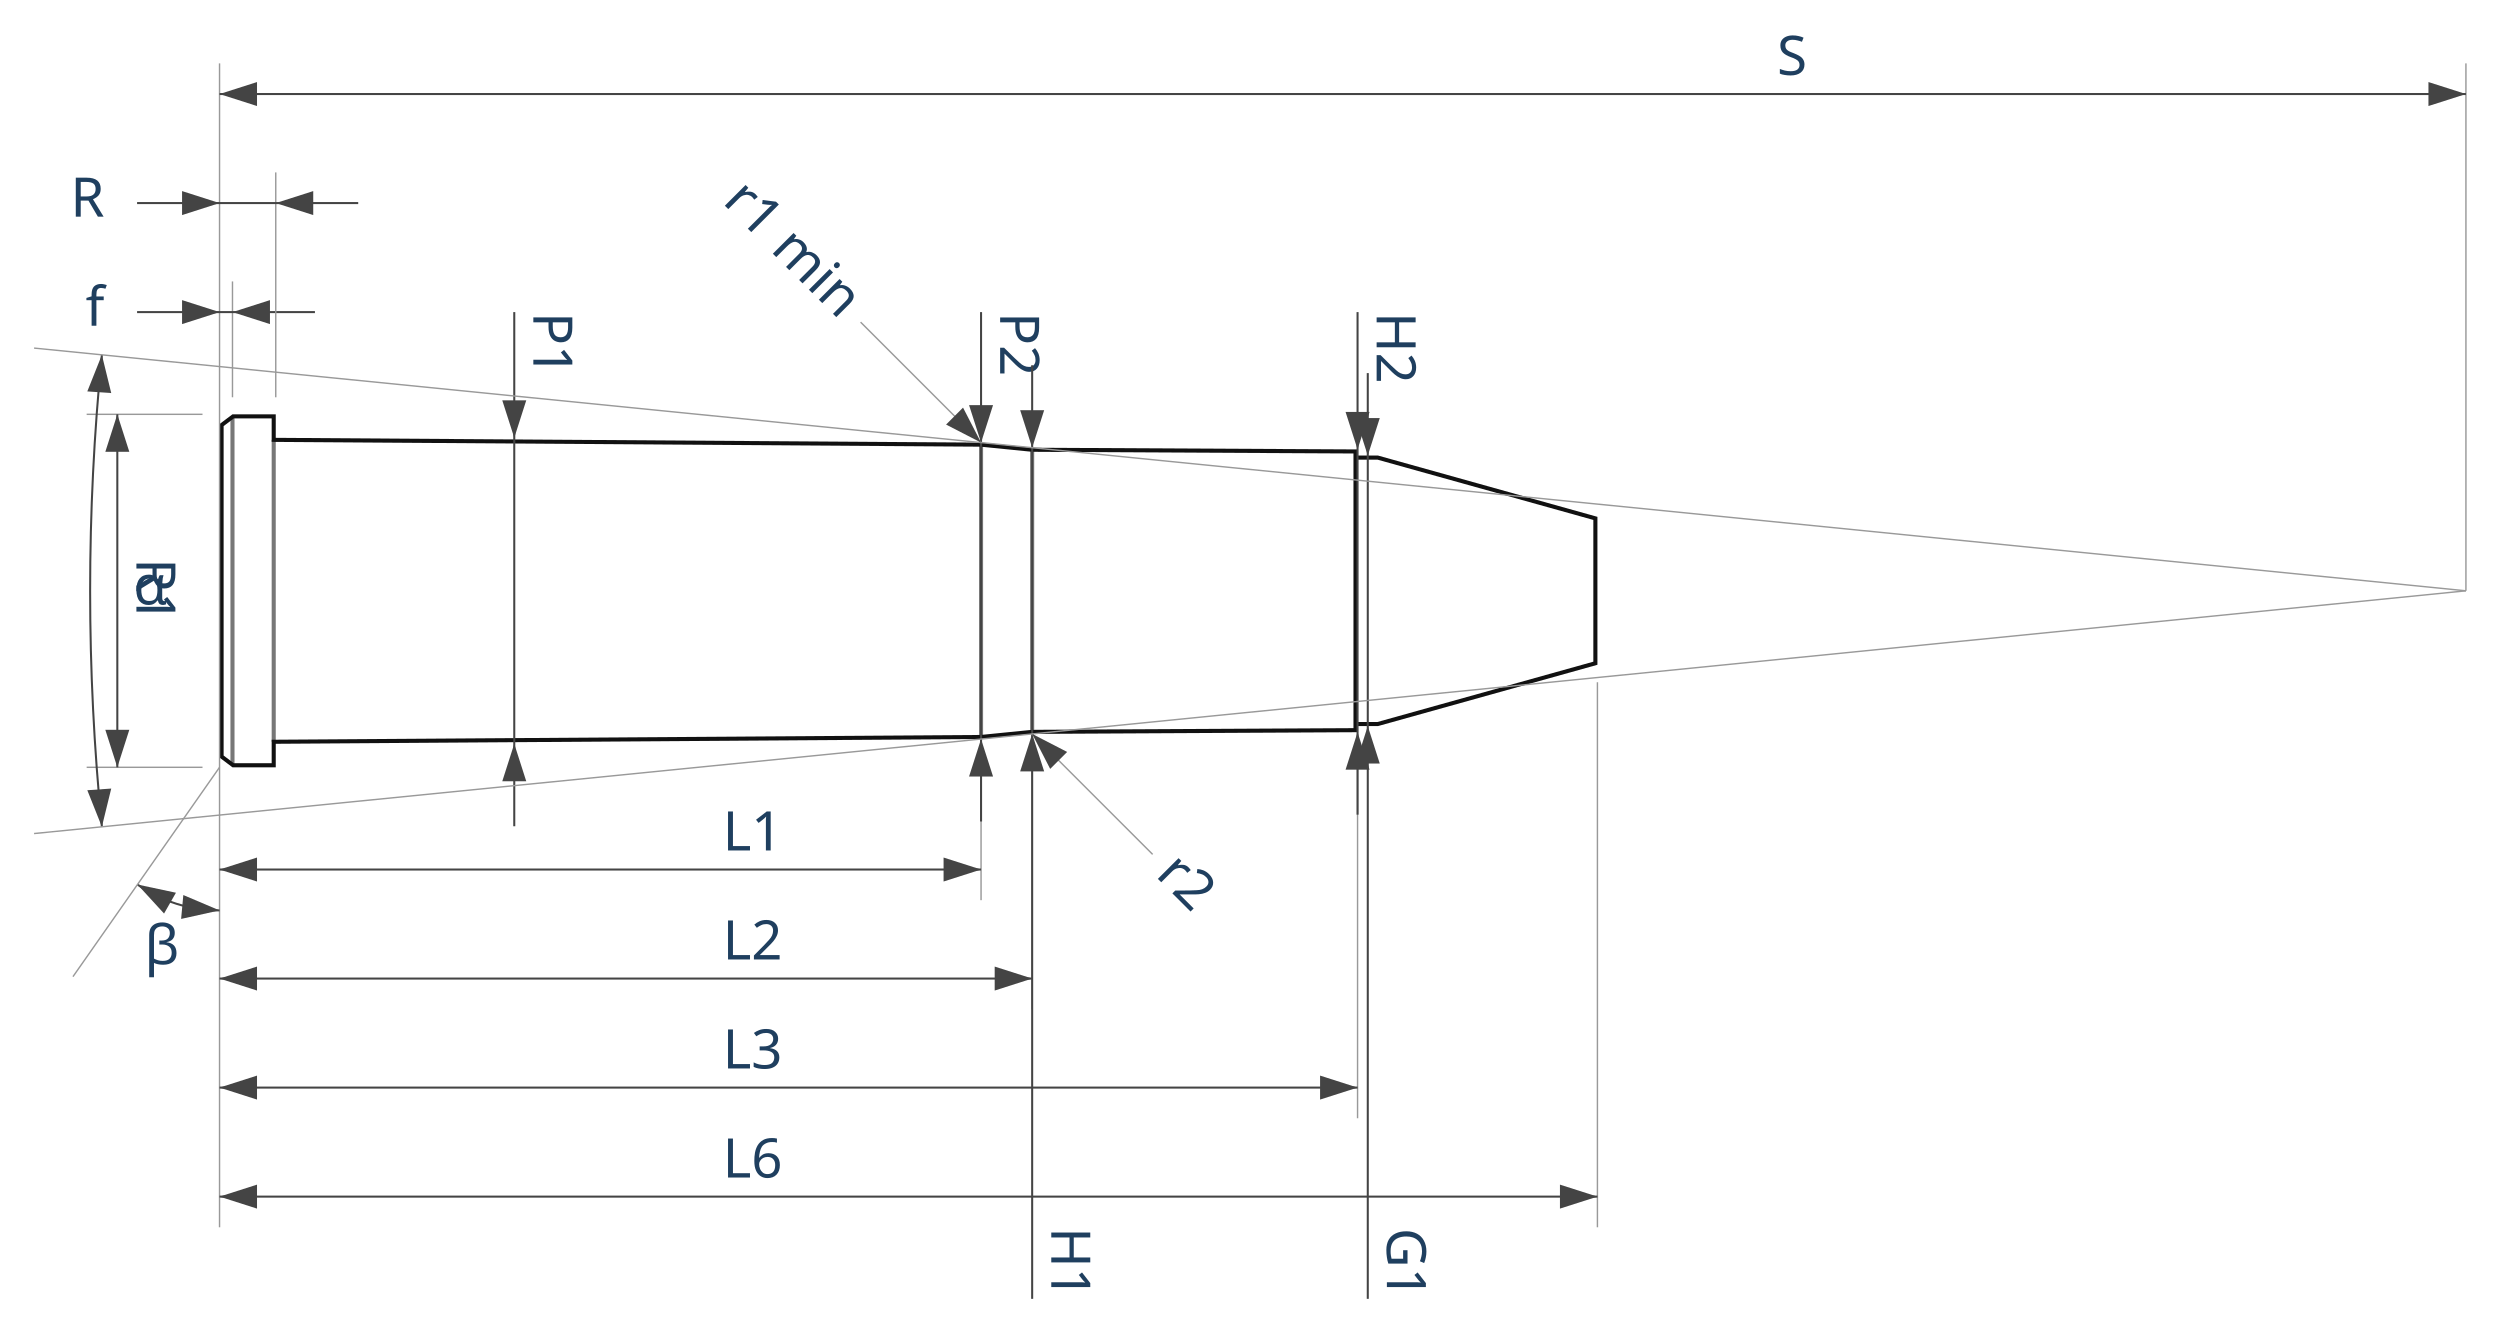
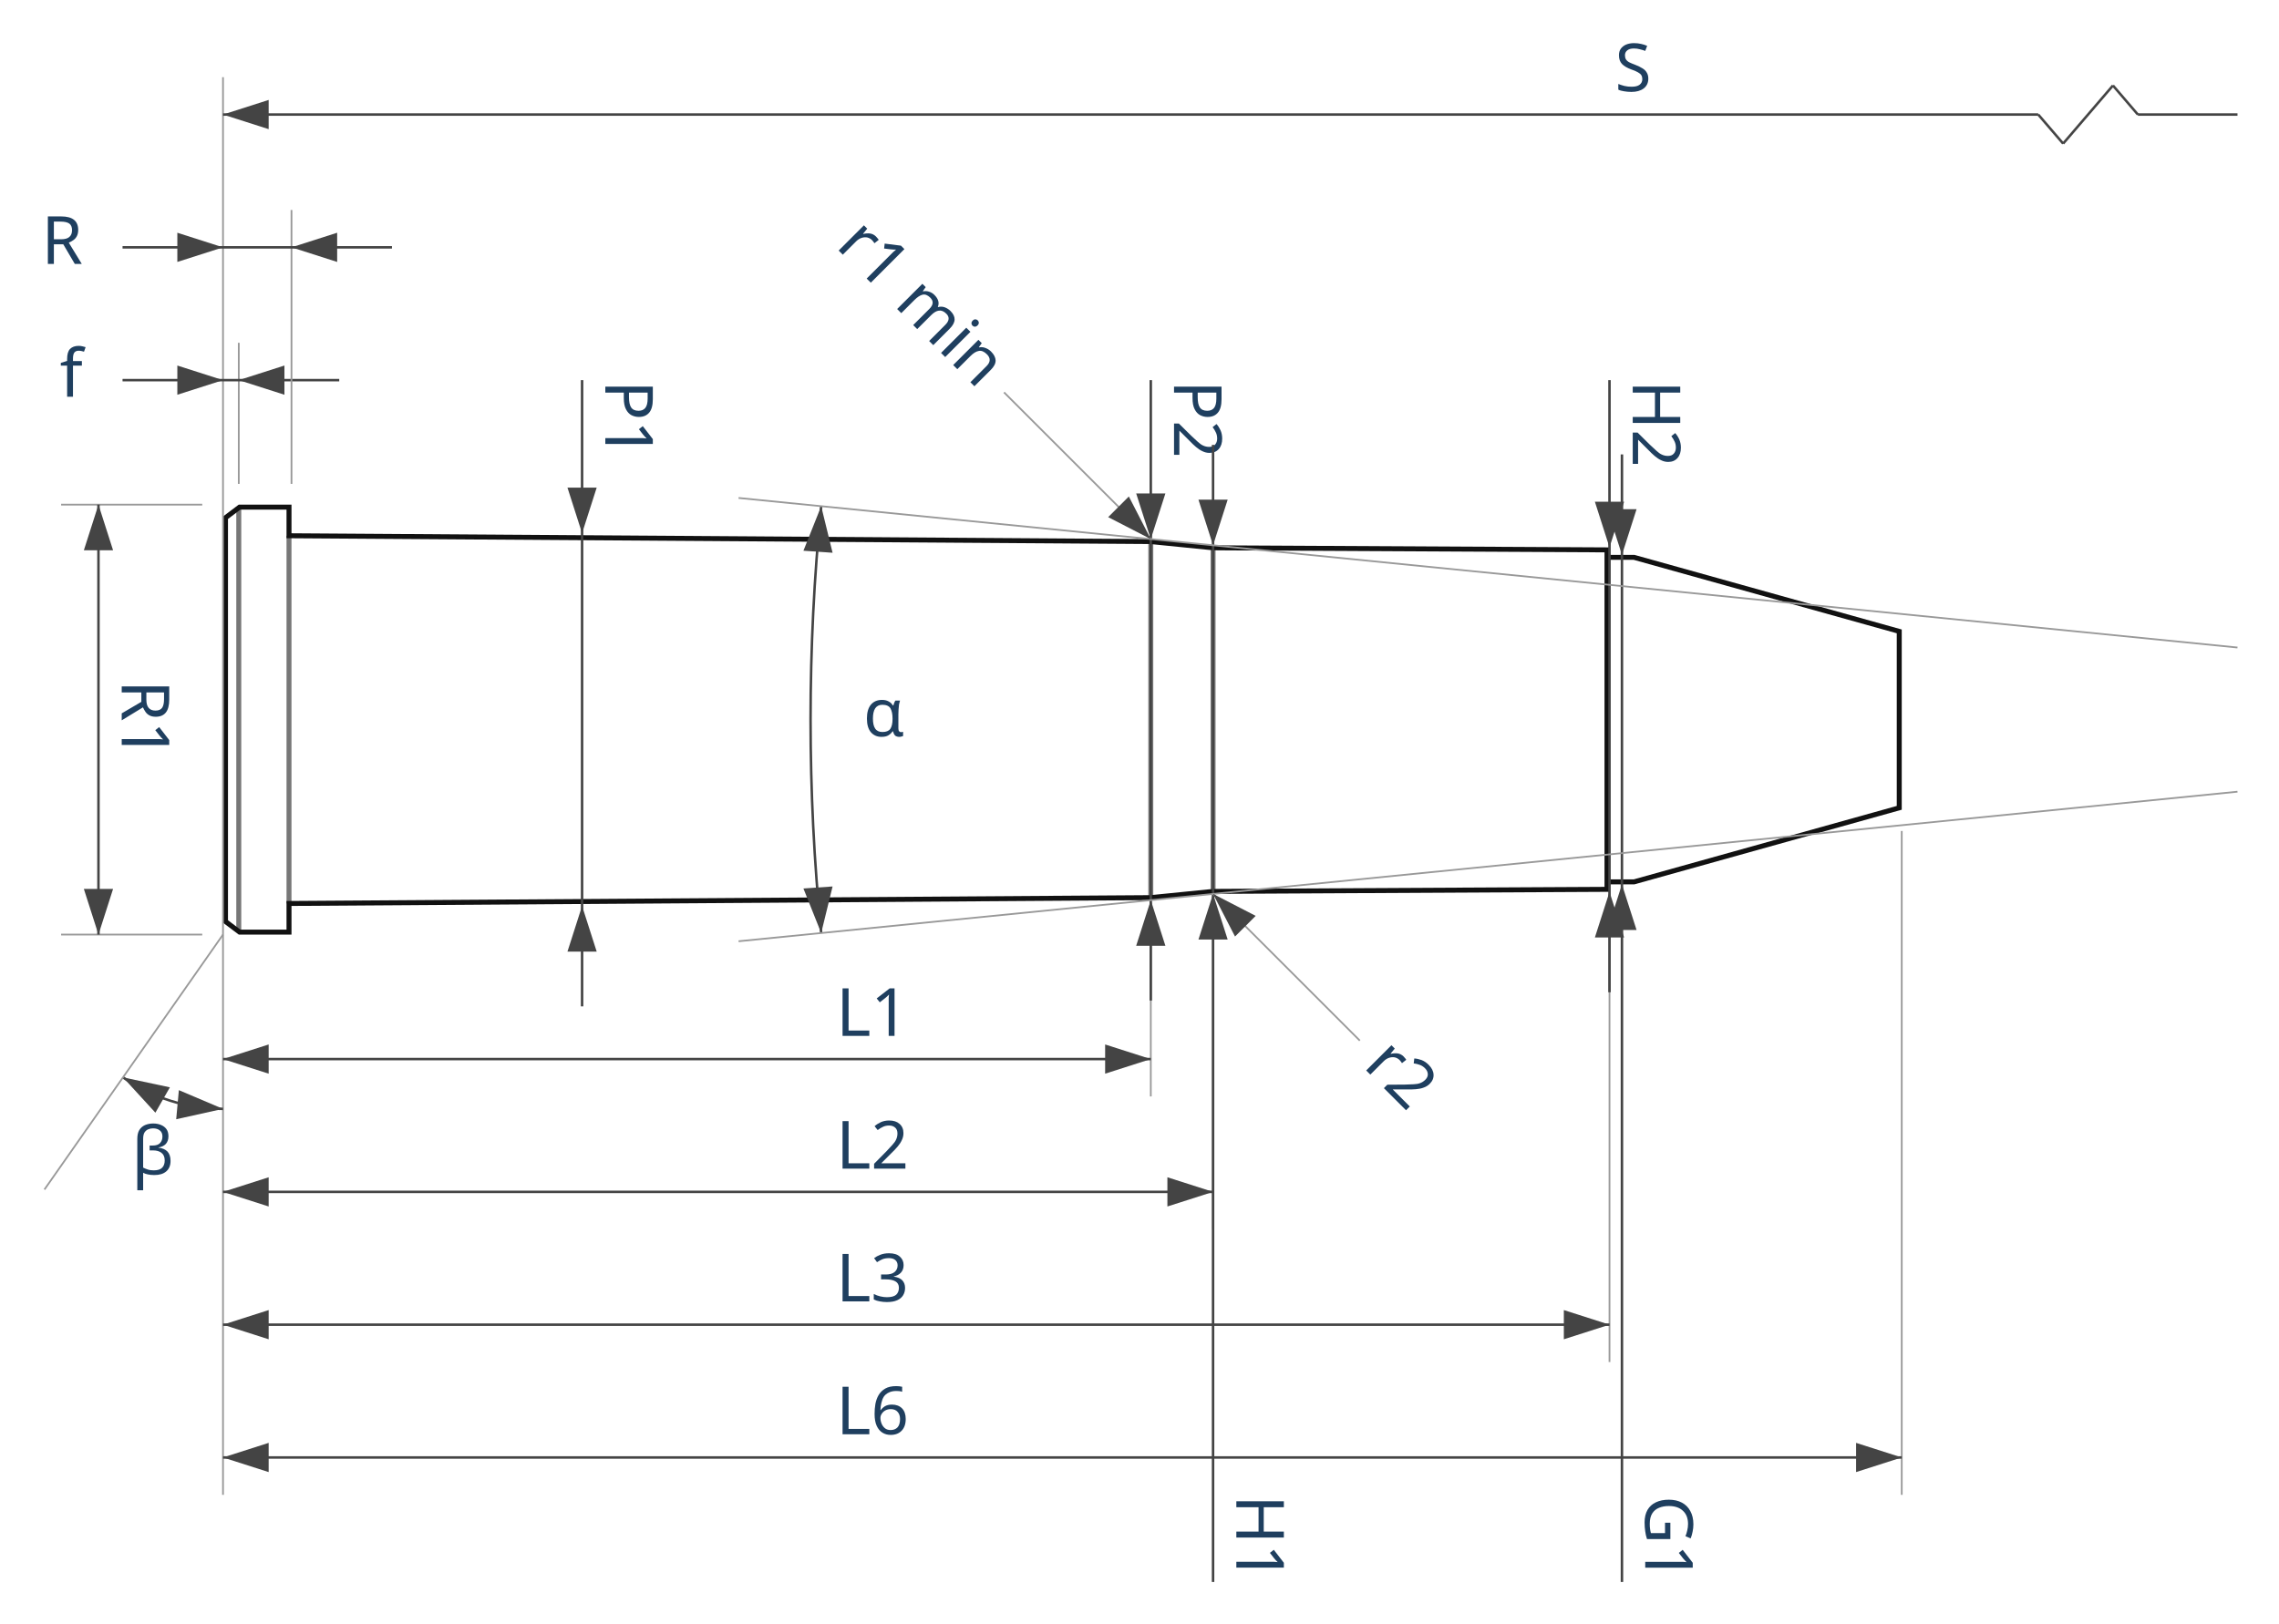
- <svg xmlns="http://www.w3.org/2000/svg" width="293.493" height="156.48" viewBox="0 0 293.493 156.48">
+ <svg xmlns="http://www.w3.org/2000/svg" width="219.6" height="156.48" viewBox="0 0 219.6 156.48">
  <defs>
    <clipPath id="contour-32_20_win">
-       <path d="M25.773,89.016 L27.293,90.08 L32.373,90.08 L32.373,87.32 L115.032,86.761 L115.05,86.761 L115.067,86.761 L115.085,86.76 L115.103,86.76 L115.12,86.759 L115.138,86.758 L115.156,86.758 L115.173,86.757 L115.191,86.756 L115.208,86.755 L115.226,86.753 L115.244,86.752 L115.261,86.751 L115.279,86.749 L115.296,86.748 L115.314,86.746 L120.696,86.208 L120.755,86.202 L120.815,86.197 L120.875,86.191 L120.935,86.187 L120.994,86.182 L121.054,86.178 L121.114,86.175 L121.174,86.171 L121.234,86.168 L121.294,86.166 L121.354,86.163 L121.414,86.162 L121.474,86.16 L121.534,86.159 L121.593,86.158 L121.653,86.157 L159.373,85.96 L159.373,52.76 L121.653,52.563 L121.593,52.562 L121.534,52.561 L121.474,52.56 L121.414,52.558 L121.354,52.557 L121.294,52.554 L121.234,52.552 L121.174,52.549 L121.114,52.545 L121.054,52.542 L120.994,52.538 L120.935,52.533 L120.875,52.529 L120.815,52.523 L120.755,52.518 L120.696,52.512 L115.314,51.974 L115.296,51.972 L115.279,51.971 L115.261,51.969 L115.244,51.968 L115.226,51.967 L115.208,51.965 L115.191,51.964 L115.173,51.963 L115.156,51.962 L115.138,51.962 L115.12,51.961 L115.103,51.96 L115.085,51.96 L115.067,51.959 L115.05,51.959 L115.032,51.959 L32.373,51.4 L32.373,48.64 L27.293,48.64 L25.773,49.704 Z" />
+       <path d="M21.488,89.016 L23.008,90.08 L28.088,90.08 L28.088,87.32 L110.747,86.761 L110.764,86.761 L110.782,86.761 L110.8,86.76 L110.817,86.76 L110.835,86.759 L110.853,86.758 L110.87,86.758 L110.888,86.757 L110.905,86.756 L110.923,86.755 L110.941,86.753 L110.958,86.752 L110.976,86.751 L110.993,86.749 L111.011,86.748 L111.029,86.746 L116.41,86.208 L116.47,86.202 L116.53,86.197 L116.589,86.191 L116.649,86.187 L116.709,86.182 L116.769,86.178 L116.829,86.175 L116.889,86.171 L116.948,86.168 L117.008,86.166 L117.068,86.163 L117.128,86.162 L117.188,86.16 L117.248,86.159 L117.308,86.158 L117.368,86.157 L155.088,85.96 L155.088,52.76 L117.368,52.563 L117.308,52.562 L117.248,52.561 L117.188,52.56 L117.128,52.558 L117.068,52.557 L117.008,52.554 L116.948,52.552 L116.889,52.549 L116.829,52.545 L116.769,52.542 L116.709,52.538 L116.649,52.533 L116.589,52.529 L116.53,52.523 L116.47,52.518 L116.41,52.512 L111.029,51.974 L111.011,51.972 L110.993,51.971 L110.976,51.969 L110.958,51.968 L110.941,51.967 L110.923,51.965 L110.905,51.964 L110.888,51.963 L110.87,51.962 L110.853,51.962 L110.835,51.961 L110.817,51.96 L110.8,51.96 L110.782,51.959 L110.764,51.959 L110.747,51.959 L28.088,51.4 L28.088,48.64 L23.008,48.64 L21.488,49.704 Z" />
    </clipPath>
    <clipPath id="bullet-32_20_win">
-       <path d="M159.373,85.24 L161.773,85.24 L187.533,78.094 L187.533,60.626 L161.773,53.48 L159.373,53.48 Z" />
+       <path d="M155.088,85.24 L157.488,85.24 L183.248,78.094 L183.248,60.626 L157.488,53.48 L155.088,53.48 Z" />
    </clipPath>
  </defs>
  <g clip-path="url(#contour-32_20_win)">
-     <line x1="27.293" y1="48.937" x2="27.293" y2="89.783" stroke="#777" stroke-width="0.48" />
-     <line x1="32.133" y1="51.638" x2="32.133" y2="87.082" stroke="#777" stroke-width="0.48" />
-     <line x1="115.173" y1="52.204" x2="115.173" y2="86.516" stroke="#777" stroke-width="0.48" />
-     <line x1="121.173" y1="52.789" x2="121.173" y2="85.931" stroke="#777" stroke-width="0.48" />
+     <line x1="23.008" y1="48.937" x2="23.008" y2="89.783" stroke="#777" stroke-width="0.48" />
+     <line x1="27.848" y1="51.638" x2="27.848" y2="87.082" stroke="#777" stroke-width="0.48" />
+     <line x1="110.888" y1="52.204" x2="110.888" y2="86.516" stroke="#777" stroke-width="0.48" />
+     <line x1="116.888" y1="52.789" x2="116.888" y2="85.931" stroke="#777" stroke-width="0.48" />
  </g>
  <g clip-path="url(#contour-32_20_win)">
-     <path d="M26.013,88.819 L27.369,89.84 L32.133,89.84 L32.133,87.082 L115.03,86.521 L115.047,86.521 L115.063,86.521 L115.079,86.52 L115.095,86.52 L115.112,86.519 L115.128,86.519 L115.144,86.518 L115.16,86.517 L115.177,86.516 L115.193,86.515 L115.209,86.514 L115.225,86.513 L115.242,86.512 L115.258,86.51 L115.274,86.509 L115.29,86.507 L120.672,85.969 L120.733,85.963 L120.794,85.957 L120.855,85.952 L120.916,85.947 L120.978,85.943 L121.039,85.939 L121.1,85.935 L121.161,85.932 L121.223,85.929 L121.284,85.926 L121.345,85.924 L121.407,85.922 L121.468,85.92 L121.529,85.919 L121.591,85.918 L121.652,85.917 L159.133,85.72 L159.133,53 L121.652,52.803 L121.591,52.802 L121.529,52.801 L121.468,52.8 L121.407,52.798 L121.345,52.796 L121.284,52.794 L121.223,52.791 L121.161,52.788 L121.1,52.785 L121.039,52.781 L120.978,52.777 L120.916,52.773 L120.855,52.768 L120.794,52.763 L120.733,52.757 L120.672,52.751 L115.29,52.213 L115.274,52.211 L115.258,52.21 L115.242,52.208 L115.225,52.207 L115.209,52.206 L115.193,52.205 L115.177,52.204 L115.16,52.203 L115.144,52.202 L115.128,52.201 L115.112,52.201 L115.095,52.2 L115.079,52.2 L115.063,52.199 L115.047,52.199 L115.03,52.199 L32.133,51.638 L32.133,48.88 L27.369,48.88 L26.013,49.901 Z" fill="none" stroke="#111" stroke-width="0.48" />
+     <path d="M21.728,88.819 L23.084,89.84 L27.848,89.84 L27.848,87.082 L110.745,86.521 L110.761,86.521 L110.778,86.521 L110.794,86.52 L110.81,86.52 L110.826,86.519 L110.843,86.519 L110.859,86.518 L110.875,86.517 L110.891,86.516 L110.908,86.515 L110.924,86.514 L110.94,86.513 L110.956,86.512 L110.972,86.51 L110.989,86.509 L111.005,86.507 L116.387,85.969 L116.448,85.963 L116.509,85.957 L116.57,85.952 L116.631,85.947 L116.692,85.943 L116.753,85.939 L116.815,85.935 L116.876,85.932 L116.937,85.929 L116.999,85.926 L117.06,85.924 L117.121,85.922 L117.183,85.92 L117.244,85.919 L117.305,85.918 L117.366,85.917 L154.848,85.72 L154.848,53 L117.366,52.803 L117.305,52.802 L117.244,52.801 L117.183,52.8 L117.121,52.798 L117.06,52.796 L116.999,52.794 L116.937,52.791 L116.876,52.788 L116.815,52.785 L116.753,52.781 L116.692,52.777 L116.631,52.773 L116.57,52.768 L116.509,52.763 L116.448,52.757 L116.387,52.751 L111.005,52.213 L110.989,52.211 L110.972,52.21 L110.956,52.208 L110.94,52.207 L110.924,52.206 L110.908,52.205 L110.891,52.204 L110.875,52.203 L110.859,52.202 L110.843,52.201 L110.826,52.201 L110.81,52.2 L110.794,52.2 L110.778,52.199 L110.761,52.199 L110.745,52.199 L27.848,51.638 L27.848,48.88 L23.084,48.88 L21.728,49.901 Z" fill="none" stroke="#111" stroke-width="0.48" />
  </g>
  <g clip-path="url(#bullet-32_20_win)">
-     <path d="M159.373,85 L161.741,85 L187.293,77.863 L187.293,60.857 L161.741,53.72 L159.373,53.72" fill="none" stroke="#111" stroke-width="0.48" />
+     <path d="M155.088,85 L157.455,85 L183.008,77.863 L183.008,60.857 L157.455,53.72 L155.088,53.72" fill="none" stroke="#111" stroke-width="0.48" />
  </g>
-   <line x1="25.773" y1="7.440" x2="25.773" y2="144.080" stroke="#999" stroke-width="0.168" />
-   <line x1="115.173" y1="88.757" x2="115.173" y2="105.680" stroke="#999" stroke-width="0.168" />
-   <line x1="25.773" y1="102.080" x2="115.173" y2="102.080" stroke="#444" stroke-width="0.24" />
-   <path d="M25.773,102.080 L30.173,100.672 L30.173,103.488 Z" fill="#444" />
-   <path d="M115.173,102.080 L110.773,103.488 L110.773,100.672 Z" fill="#444" />
-   <text x="88.353" y="99.840" font-size="6.4" text-anchor="middle" fill="#1f3f5f" font-family="sans-serif">L1</text>
-   <line x1="121.173" y1="88.171" x2="121.173" y2="118.480" stroke="#999" stroke-width="0.168" />
-   <line x1="25.773" y1="114.880" x2="121.173" y2="114.880" stroke="#444" stroke-width="0.24" />
-   <path d="M25.773,114.880 L30.173,113.472 L30.173,116.288 Z" fill="#444" />
-   <path d="M121.173,114.880 L116.773,116.288 L116.773,113.472 Z" fill="#444" />
-   <text x="88.353" y="112.640" font-size="6.4" text-anchor="middle" fill="#1f3f5f" font-family="sans-serif">L2</text>
-   <line x1="159.373" y1="87.960" x2="159.373" y2="131.280" stroke="#999" stroke-width="0.168" />
-   <line x1="25.773" y1="127.680" x2="159.373" y2="127.680" stroke="#444" stroke-width="0.24" />
-   <path d="M25.773,127.680 L30.173,126.272 L30.173,129.088 Z" fill="#444" />
-   <path d="M159.373,127.680 L154.973,129.088 L154.973,126.272 Z" fill="#444" />
-   <text x="88.353" y="125.440" font-size="6.4" text-anchor="middle" fill="#1f3f5f" font-family="sans-serif">L3</text>
-   <line x1="187.533" y1="80.094" x2="187.533" y2="144.080" stroke="#999" stroke-width="0.168" />
-   <line x1="25.773" y1="140.480" x2="187.533" y2="140.480" stroke="#444" stroke-width="0.24" />
-   <path d="M25.773,140.480 L30.173,139.072 L30.173,141.888 Z" fill="#444" />
-   <path d="M187.533,140.480 L183.133,141.888 L183.133,139.072 Z" fill="#444" />
-   <text x="88.353" y="138.240" font-size="6.4" text-anchor="middle" fill="#1f3f5f" font-family="sans-serif">L6</text>
-   <line x1="289.493" y1="69.360" x2="289.493" y2="7.440" stroke="#999" stroke-width="0.168" />
-   <line x1="25.773" y1="11.040" x2="289.493" y2="11.040" stroke="#444" stroke-width="0.24" />
-   <path d="M25.773,11.040 L30.173,9.632 L30.173,12.448 Z" fill="#444" />
-   <path d="M289.493,11.040 L285.093,12.448 L285.093,9.632 Z" fill="#444" />
-   <text x="210.377" y="8.800" font-size="6.4" text-anchor="middle" fill="#1f3f5f" font-family="sans-serif">S</text>
-   <line x1="27.293" y1="46.640" x2="27.293" y2="33.040" stroke="#999" stroke-width="0.168" />
-   <line x1="16.093" y1="36.640" x2="36.973" y2="36.640" stroke="#444" stroke-width="0.24" />
-   <path d="M25.773,36.640 L21.373,38.048 L21.373,35.232 Z" fill="#444" />
-   <path d="M27.293,36.640 L31.693,35.232 L31.693,38.048 Z" fill="#444" />
-   <text x="12.253" y="38.240" font-size="6.4" text-anchor="end" fill="#1f3f5f" font-family="sans-serif">f</text>
-   <line x1="32.373" y1="46.640" x2="32.373" y2="20.240" stroke="#999" stroke-width="0.168" />
-   <line x1="16.093" y1="23.840" x2="42.053" y2="23.840" stroke="#444" stroke-width="0.24" />
-   <path d="M25.773,23.840 L21.373,25.248 L21.373,22.432 Z" fill="#444" />
-   <path d="M32.373,23.840 L36.773,22.432 L36.773,25.248 Z" fill="#444" />
-   <text x="12.253" y="25.440" font-size="6.4" text-anchor="end" fill="#1f3f5f" font-family="sans-serif">R</text>
-   <line x1="60.373" y1="36.640" x2="60.373" y2="97.000" stroke="#444" stroke-width="0.24" />
-   <path d="M60.373,51.400 L58.965,47.000 L61.781,47.000 Z" fill="#444" />
-   <path d="M60.373,87.320 L61.781,91.720 L58.965,91.720 Z" fill="#444" />
-   <text x="62.613" y="36.640" font-size="6.4" text-anchor="start" fill="#1f3f5f" font-family="sans-serif" transform="rotate(90 62.613 36.640)">P1</text>
-   <line x1="115.173" y1="36.640" x2="115.173" y2="96.440" stroke="#444" stroke-width="0.24" />
-   <path d="M115.173,51.960 L113.765,47.560 L116.581,47.560 Z" fill="#444" />
-   <path d="M115.173,86.760 L116.581,91.160 L113.765,91.160 Z" fill="#444" />
-   <text x="117.413" y="36.640" font-size="6.4" text-anchor="start" fill="#1f3f5f" font-family="sans-serif" transform="rotate(90 117.413 36.640)">P2</text>
-   <line x1="121.173" y1="42.880" x2="121.173" y2="152.480" stroke="#444" stroke-width="0.24" />
-   <path d="M121.173,52.560 L119.765,48.160 L122.581,48.160 Z" fill="#444" />
-   <path d="M121.173,86.160 L122.581,90.560 L119.765,90.560 Z" fill="#444" />
-   <text x="123.413" y="152.480" font-size="6.4" text-anchor="end" fill="#1f3f5f" font-family="sans-serif" transform="rotate(90 123.413 152.480)">H1</text>
-   <line x1="159.373" y1="36.640" x2="159.373" y2="95.640" stroke="#444" stroke-width="0.24" />
-   <path d="M159.373,52.760 L157.965,48.360 L160.781,48.360 Z" fill="#444" />
-   <path d="M159.373,85.960 L160.781,90.360 L157.965,90.360 Z" fill="#444" />
-   <text x="161.613" y="36.640" font-size="6.4" text-anchor="start" fill="#1f3f5f" font-family="sans-serif" transform="rotate(90 161.613 36.640)">H2</text>
-   <line x1="160.573" y1="43.800" x2="160.573" y2="152.480" stroke="#444" stroke-width="0.24" />
-   <path d="M160.573,53.480 L159.165,49.080 L161.981,49.080 Z" fill="#444" />
-   <path d="M160.573,85.240 L161.981,89.640 L159.165,89.640 Z" fill="#444" />
-   <text x="162.813" y="152.480" font-size="6.4" text-anchor="end" fill="#1f3f5f" font-family="sans-serif" transform="rotate(90 162.813 152.480)">G1</text>
-   <line x1="23.773" y1="48.640" x2="10.173" y2="48.640" stroke="#999" stroke-width="0.168" />
-   <line x1="23.773" y1="90.080" x2="10.173" y2="90.080" stroke="#999" stroke-width="0.168" />
-   <line x1="13.773" y1="48.640" x2="13.773" y2="90.080" stroke="#444" stroke-width="0.24" />
-   <path d="M13.773,48.640 L15.181,53.040 L12.365,53.040 Z" fill="#444" />
-   <path d="M13.773,90.080 L12.365,85.680 L15.181,85.680 Z" fill="#444" />
-   <text x="16.013" y="69.360" font-size="6.4" text-anchor="middle" fill="#1f3f5f" font-family="sans-serif" transform="rotate(90 16.013 69.360)">R1</text>
-   <path d="M11.960,41.659 A278.912,278.912 0 0 0 11.960,97.061" fill="none" stroke="#444" stroke-width="0.24" />
-   <path d="M11.960,41.659 L13.059,46.146 L10.250,45.950 Z" fill="#444" />
-   <path d="M11.960,97.061 L10.250,92.770 L13.059,92.574 Z" fill="#444" />
-   <line x1="289.493" y1="69.360" x2="4.000" y2="40.864" stroke="#999" stroke-width="0.168" />
-   <line x1="289.493" y1="69.360" x2="4.000" y2="97.856" stroke="#999" stroke-width="0.168" />
-   <text x="17.621" y="70.960" font-size="6.4" text-anchor="middle" fill="#1f3f5f" font-family="sans-serif">α</text>
-   <path d="M25.773,106.880 A16.800,16.800 0 0 1 16.137,103.842" fill="none" stroke="#444" stroke-width="0.24" />
-   <path d="M25.773,106.880 L21.263,107.879 L21.521,105.075 Z" fill="#444" />
-   <path d="M16.137,103.842 L20.656,104.803 L19.259,107.248 Z" fill="#444" />
-   <line x1="25.773" y1="90.080" x2="8.566" y2="114.655" stroke="#999" stroke-width="0.168" />
-   <text x="18.989" y="113.196" font-size="6.4" text-anchor="middle" fill="#1f3f5f" font-family="sans-serif">β</text>
-   <line x1="115.173" y1="51.960" x2="101.031" y2="37.818" stroke="#999" stroke-width="0.168" />
-   <path d="M115.173,51.960 L111.067,49.844 L113.058,47.853 Z" fill="#444" />
-   <text x="98.542" y="37.592" font-size="6.4" text-anchor="end" fill="#1f3f5f" font-family="sans-serif" transform="rotate(45 98.542 37.592)">r1 min</text>
-   <line x1="121.173" y1="86.160" x2="135.316" y2="100.302" stroke="#999" stroke-width="0.168" />
-   <path d="M121.173,86.160 L125.280,88.276 L123.289,90.267 Z" fill="#444" />
-   <text x="135.542" y="102.791" font-size="6.4" text-anchor="start" fill="#1f3f5f" font-family="sans-serif" transform="rotate(45 135.542 102.791)">r2</text>
+   <line x1="21.488" y1="7.440" x2="21.488" y2="144.080" stroke="#999" stroke-width="0.168" />
+   <line x1="110.888" y1="88.757" x2="110.888" y2="105.680" stroke="#999" stroke-width="0.168" />
+   <line x1="21.488" y1="102.080" x2="110.888" y2="102.080" stroke="#444" stroke-width="0.24" />
+   <path d="M21.488,102.080 L25.888,100.672 L25.888,103.488 Z" fill="#444" />
+   <path d="M110.888,102.080 L106.488,103.488 L106.488,100.672 Z" fill="#444" />
+   <text x="84.068" y="99.840" font-size="6.4" text-anchor="middle" fill="#1f3f5f" font-family="sans-serif">L1</text>
+   <line x1="116.888" y1="88.171" x2="116.888" y2="118.480" stroke="#999" stroke-width="0.168" />
+   <line x1="21.488" y1="114.880" x2="116.888" y2="114.880" stroke="#444" stroke-width="0.24" />
+   <path d="M21.488,114.880 L25.888,113.472 L25.888,116.288 Z" fill="#444" />
+   <path d="M116.888,114.880 L112.488,116.288 L112.488,113.472 Z" fill="#444" />
+   <text x="84.068" y="112.640" font-size="6.4" text-anchor="middle" fill="#1f3f5f" font-family="sans-serif">L2</text>
+   <line x1="155.088" y1="87.960" x2="155.088" y2="131.280" stroke="#999" stroke-width="0.168" />
+   <line x1="21.488" y1="127.680" x2="155.088" y2="127.680" stroke="#444" stroke-width="0.24" />
+   <path d="M21.488,127.680 L25.888,126.272 L25.888,129.088 Z" fill="#444" />
+   <path d="M155.088,127.680 L150.688,129.088 L150.688,126.272 Z" fill="#444" />
+   <text x="84.068" y="125.440" font-size="6.4" text-anchor="middle" fill="#1f3f5f" font-family="sans-serif">L3</text>
+   <line x1="183.248" y1="80.094" x2="183.248" y2="144.080" stroke="#999" stroke-width="0.168" />
+   <line x1="21.488" y1="140.480" x2="183.248" y2="140.480" stroke="#444" stroke-width="0.24" />
+   <path d="M21.488,140.480 L25.888,139.072 L25.888,141.888 Z" fill="#444" />
+   <path d="M183.248,140.480 L178.848,141.888 L178.848,139.072 Z" fill="#444" />
+   <text x="84.068" y="138.240" font-size="6.4" text-anchor="middle" fill="#1f3f5f" font-family="sans-serif">L6</text>
+   <line x1="21.488" y1="11.040" x2="196.400" y2="11.040" stroke="#444" stroke-width="0.24" />
+   <line x1="196.400" y1="11.040" x2="198.800" y2="13.840" stroke="#444" stroke-width="0.24" />
+   <line x1="198.800" y1="13.840" x2="203.600" y2="8.240" stroke="#444" stroke-width="0.24" />
+   <line x1="203.600" y1="8.240" x2="206.000" y2="11.040" stroke="#444" stroke-width="0.24" />
+   <line x1="206.000" y1="11.040" x2="215.600" y2="11.040" stroke="#444" stroke-width="0.24" />
+   <path d="M21.488,11.040 L25.888,9.632 L25.888,12.448 Z" fill="#444" />
+   <text x="157.366" y="8.800" font-size="6.4" text-anchor="middle" fill="#1f3f5f" font-family="sans-serif">S</text>
+   <line x1="23.008" y1="46.640" x2="23.008" y2="33.040" stroke="#999" stroke-width="0.168" />
+   <line x1="11.808" y1="36.640" x2="32.688" y2="36.640" stroke="#444" stroke-width="0.24" />
+   <path d="M21.488,36.640 L17.088,38.048 L17.088,35.232 Z" fill="#444" />
+   <path d="M23.008,36.640 L27.408,35.232 L27.408,38.048 Z" fill="#444" />
+   <text x="7.968" y="38.240" font-size="6.4" text-anchor="end" fill="#1f3f5f" font-family="sans-serif">f</text>
+   <line x1="28.088" y1="46.640" x2="28.088" y2="20.240" stroke="#999" stroke-width="0.168" />
+   <line x1="11.808" y1="23.840" x2="37.768" y2="23.840" stroke="#444" stroke-width="0.24" />
+   <path d="M21.488,23.840 L17.088,25.248 L17.088,22.432 Z" fill="#444" />
+   <path d="M28.088,23.840 L32.488,22.432 L32.488,25.248 Z" fill="#444" />
+   <text x="7.968" y="25.440" font-size="6.4" text-anchor="end" fill="#1f3f5f" font-family="sans-serif">R</text>
+   <line x1="56.088" y1="36.640" x2="56.088" y2="97.000" stroke="#444" stroke-width="0.24" />
+   <path d="M56.088,51.400 L54.680,47.000 L57.496,47.000 Z" fill="#444" />
+   <path d="M56.088,87.320 L57.496,91.720 L54.680,91.720 Z" fill="#444" />
+   <text x="58.328" y="36.640" font-size="6.4" text-anchor="start" fill="#1f3f5f" font-family="sans-serif" transform="rotate(90 58.328 36.640)">P1</text>
+   <line x1="110.888" y1="36.640" x2="110.888" y2="96.440" stroke="#444" stroke-width="0.24" />
+   <path d="M110.888,51.960 L109.480,47.560 L112.296,47.560 Z" fill="#444" />
+   <path d="M110.888,86.760 L112.296,91.160 L109.480,91.160 Z" fill="#444" />
+   <text x="113.128" y="36.640" font-size="6.4" text-anchor="start" fill="#1f3f5f" font-family="sans-serif" transform="rotate(90 113.128 36.640)">P2</text>
+   <line x1="116.888" y1="42.880" x2="116.888" y2="152.480" stroke="#444" stroke-width="0.24" />
+   <path d="M116.888,52.560 L115.480,48.160 L118.296,48.160 Z" fill="#444" />
+   <path d="M116.888,86.160 L118.296,90.560 L115.480,90.560 Z" fill="#444" />
+   <text x="119.128" y="152.480" font-size="6.4" text-anchor="end" fill="#1f3f5f" font-family="sans-serif" transform="rotate(90 119.128 152.480)">H1</text>
+   <line x1="155.088" y1="36.640" x2="155.088" y2="95.640" stroke="#444" stroke-width="0.24" />
+   <path d="M155.088,52.760 L153.680,48.360 L156.496,48.360 Z" fill="#444" />
+   <path d="M155.088,85.960 L156.496,90.360 L153.680,90.360 Z" fill="#444" />
+   <text x="157.328" y="36.640" font-size="6.4" text-anchor="start" fill="#1f3f5f" font-family="sans-serif" transform="rotate(90 157.328 36.640)">H2</text>
+   <line x1="156.288" y1="43.800" x2="156.288" y2="152.480" stroke="#444" stroke-width="0.24" />
+   <path d="M156.288,53.480 L154.880,49.080 L157.696,49.080 Z" fill="#444" />
+   <path d="M156.288,85.240 L157.696,89.640 L154.880,89.640 Z" fill="#444" />
+   <text x="158.528" y="152.480" font-size="6.4" text-anchor="end" fill="#1f3f5f" font-family="sans-serif" transform="rotate(90 158.528 152.480)">G1</text>
+   <line x1="19.488" y1="48.640" x2="5.888" y2="48.640" stroke="#999" stroke-width="0.168" />
+   <line x1="19.488" y1="90.080" x2="5.888" y2="90.080" stroke="#999" stroke-width="0.168" />
+   <line x1="9.488" y1="48.640" x2="9.488" y2="90.080" stroke="#444" stroke-width="0.24" />
+   <path d="M9.488,48.640 L10.896,53.040 L8.080,53.040 Z" fill="#444" />
+   <path d="M9.488,90.080 L8.080,85.680 L10.896,85.680 Z" fill="#444" />
+   <text x="11.728" y="69.360" font-size="6.4" text-anchor="middle" fill="#1f3f5f" font-family="sans-serif" transform="rotate(90 11.728 69.360)">R1</text>
+   <path d="M79.128,48.790 A207.104,207.104 0 0 0 79.128,89.930" fill="none" stroke="#444" stroke-width="0.24" />
+   <path d="M79.128,48.790 L80.226,53.278 L77.417,53.082 Z" fill="#444" />
+   <path d="M79.128,89.930 L77.417,85.638 L80.226,85.442 Z" fill="#444" />
+   <line x1="215.600" y1="62.412" x2="71.168" y2="47.996" stroke="#999" stroke-width="0.168" />
+   <line x1="215.600" y1="76.308" x2="71.168" y2="90.724" stroke="#999" stroke-width="0.168" />
+   <text x="85.144" y="70.960" font-size="6.4" text-anchor="middle" fill="#1f3f5f" font-family="sans-serif">α</text>
+   <path d="M21.488,106.880 A16.800,16.800 0 0 1 11.852,103.842" fill="none" stroke="#444" stroke-width="0.24" />
+   <path d="M21.488,106.880 L16.978,107.879 L17.235,105.075 Z" fill="#444" />
+   <path d="M11.852,103.842 L16.371,104.803 L14.973,107.248 Z" fill="#444" />
+   <line x1="21.488" y1="90.080" x2="4.281" y2="114.655" stroke="#999" stroke-width="0.168" />
+   <text x="14.704" y="113.196" font-size="6.4" text-anchor="middle" fill="#1f3f5f" font-family="sans-serif">β</text>
+   <line x1="110.888" y1="51.960" x2="96.746" y2="37.818" stroke="#999" stroke-width="0.168" />
+   <path d="M110.888,51.960 L106.781,49.844 L108.772,47.853 Z" fill="#444" />
+   <text x="94.257" y="37.592" font-size="6.4" text-anchor="end" fill="#1f3f5f" font-family="sans-serif" transform="rotate(45 94.257 37.592)">r1 min</text>
+   <line x1="116.888" y1="86.160" x2="131.030" y2="100.302" stroke="#999" stroke-width="0.168" />
+   <path d="M116.888,86.160 L120.995,88.276 L119.004,90.267 Z" fill="#444" />
+   <text x="131.256" y="102.791" font-size="6.4" text-anchor="start" fill="#1f3f5f" font-family="sans-serif" transform="rotate(45 131.256 102.791)">r2</text>
</svg>
